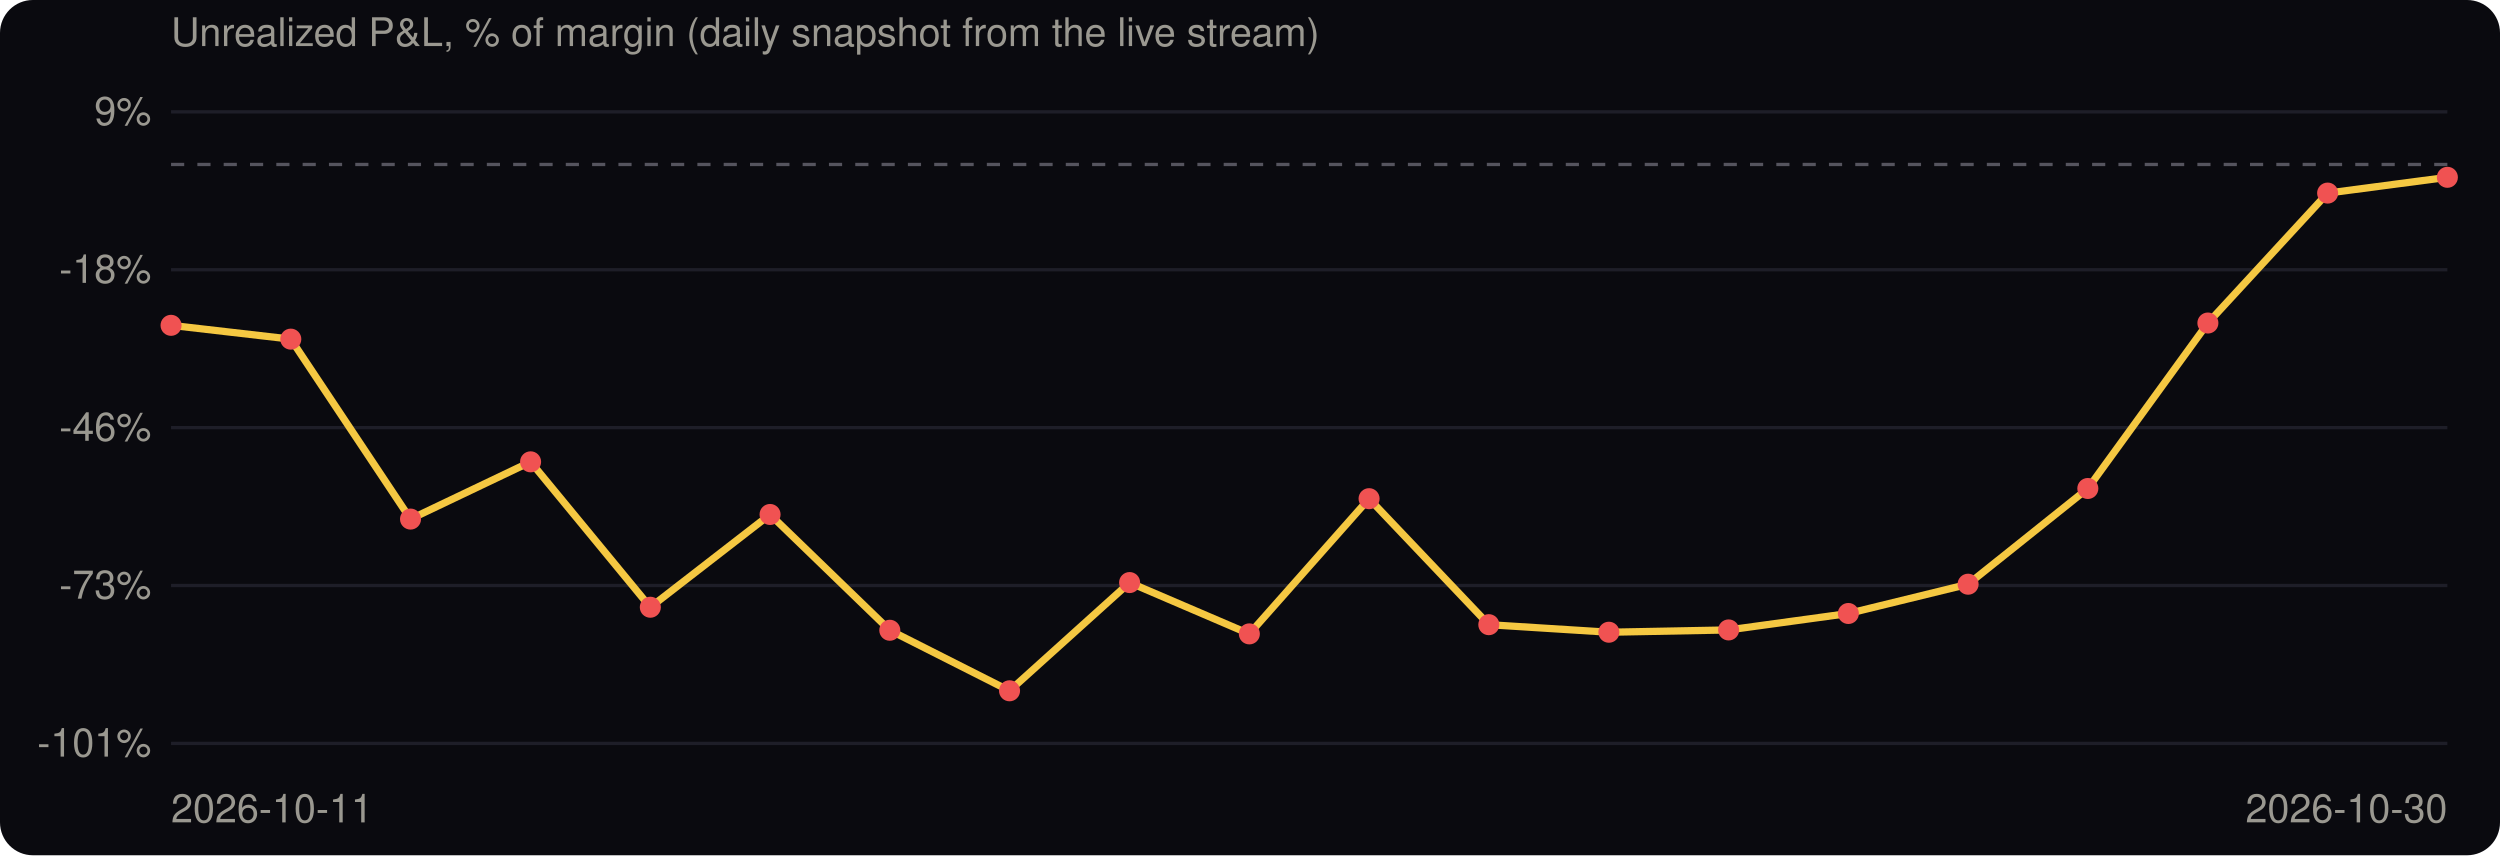
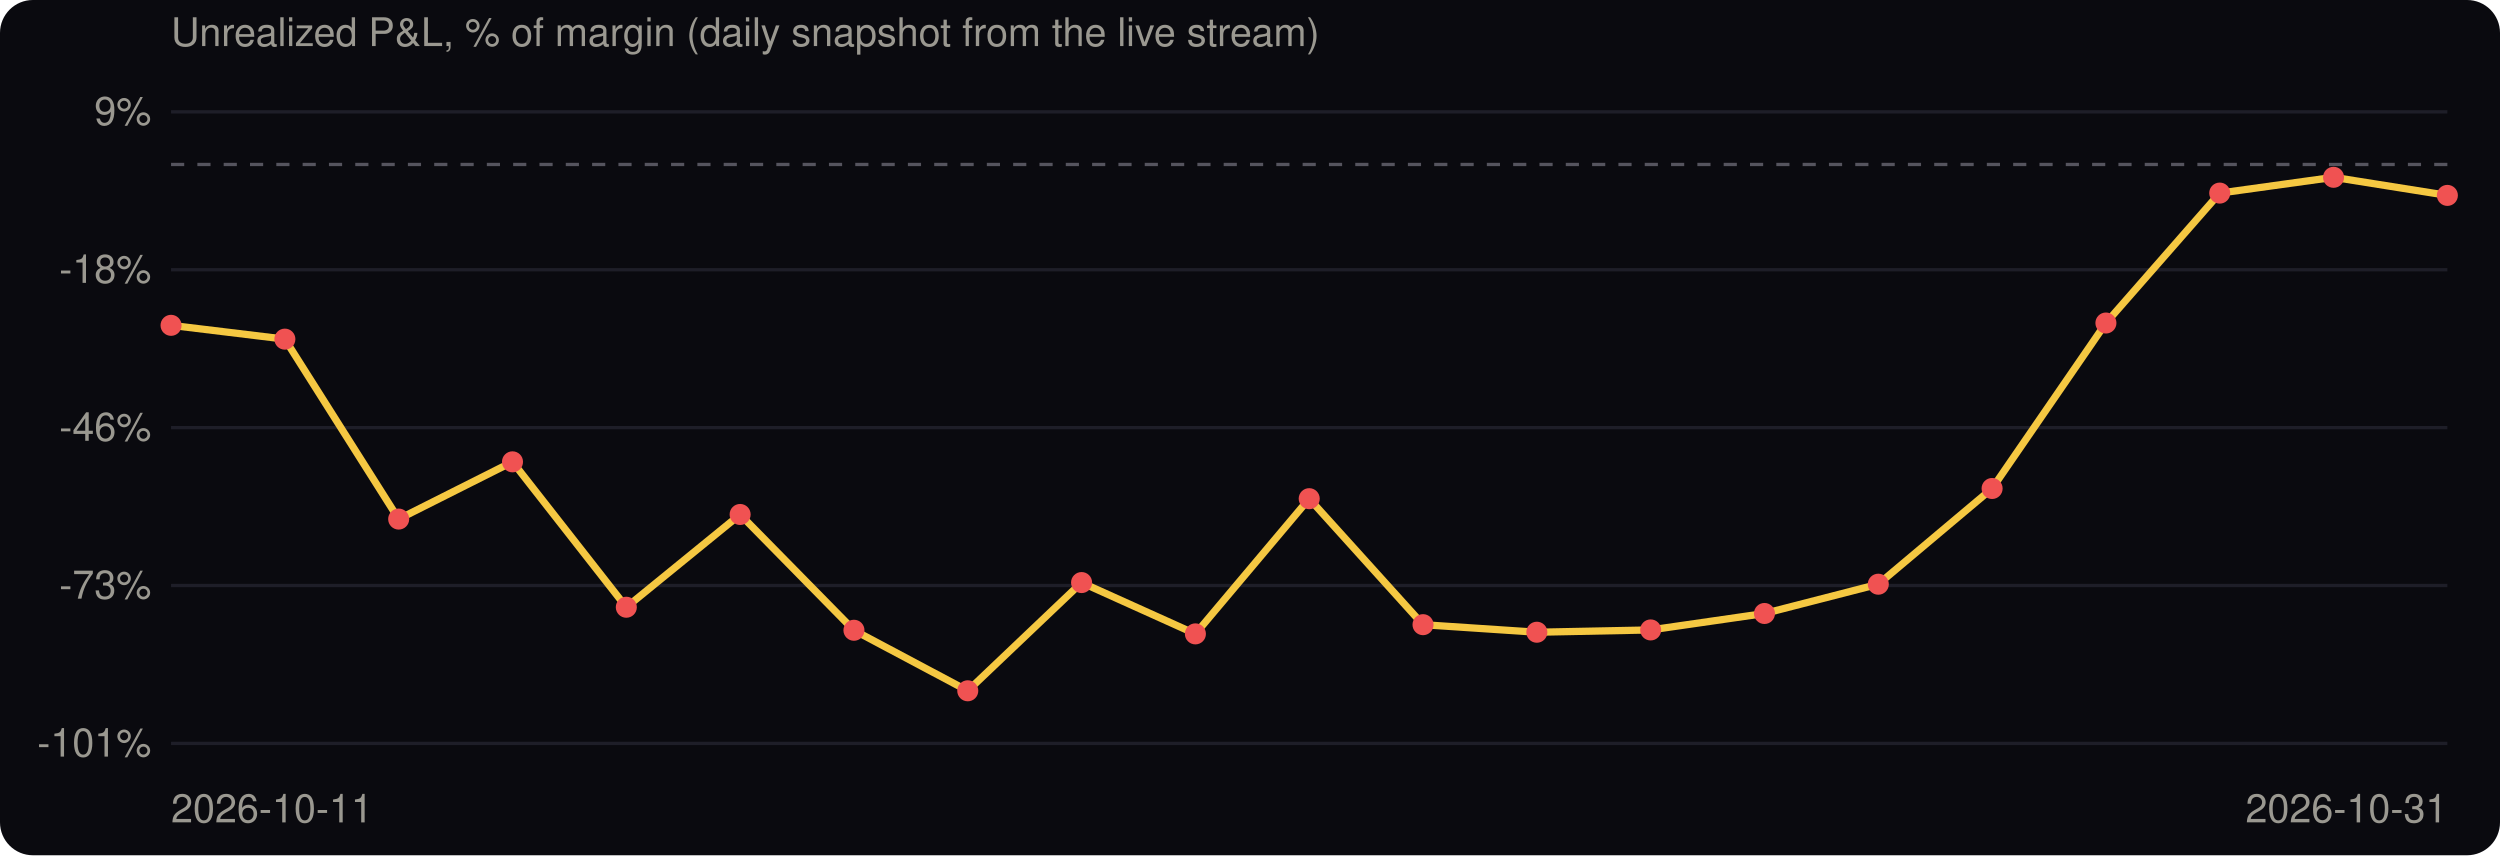
<svg xmlns="http://www.w3.org/2000/svg" viewBox="0 0 760 260" width="760" height="260" font-family="Helvetica, Arial, sans-serif" font-size="12">
  <rect width="760" height="260" rx="10" fill="#0A0A0F" />
  <text x="52" y="14" fill="#9A9890">Unrealized P&amp;L, % of margin (daily snapshot from the live stream)</text>
  <line x1="52" x2="744" y1="226.0" y2="226.0" stroke="#1E1E28" />
  <text x="46" y="230.0" fill="#9A9890" text-anchor="end">-101%</text>
  <line x1="52" x2="744" y1="178.0" y2="178.0" stroke="#1E1E28" />
  <text x="46" y="182.0" fill="#9A9890" text-anchor="end">-73%</text>
  <line x1="52" x2="744" y1="130.0" y2="130.0" stroke="#1E1E28" />
  <text x="46" y="134.0" fill="#9A9890" text-anchor="end">-46%</text>
  <line x1="52" x2="744" y1="82.0" y2="82.0" stroke="#1E1E28" />
  <text x="46" y="86.0" fill="#9A9890" text-anchor="end">-18%</text>
  <line x1="52" x2="744" y1="34.0" y2="34.0" stroke="#1E1E28" />
  <text x="46" y="38.0" fill="#9A9890" text-anchor="end">9%</text>
  <line x1="52" x2="744" y1="50.0" y2="50.0" stroke="#55545E" stroke-dasharray="4 4" />
-   <path d="M52.0,98.9 L88.4,103.1 L124.8,157.8 L161.3,140.4 L197.7,184.6 L234.1,156.4 L270.5,191.6 L306.9,210.0 L343.4,177.1 L379.8,192.7 L416.2,151.6 L452.6,189.9 L489.1,192.2 L525.5,191.5 L561.9,186.5 L598.3,177.6 L634.7,148.5 L671.2,98.2 L707.6,58.7 L744.0,53.9" fill="none" stroke="#F5C842" stroke-width="2.2" />
+   <path d="M52.0,98.9 L86.6,103.1 L121.2,157.8 L155.8,140.4 L190.4,184.6 L225.0,156.4 L259.6,191.6 L294.2,210.0 L328.8,177.1 L363.4,192.7 L398.0,151.6 L432.6,189.9 L467.2,192.2 L501.8,191.5 L536.4,186.5 L571.0,177.6 L605.6,148.5 L640.2,98.2 L674.8,58.7 L709.4,53.9 L744.0,59.4" fill="none" stroke="#F5C842" stroke-width="2.2" />
  <circle cx="52.0" cy="98.9" r="3.2" fill="#f05252" />
-   <circle cx="88.4" cy="103.1" r="3.2" fill="#f05252" />
-   <circle cx="124.8" cy="157.8" r="3.2" fill="#f05252" />
-   <circle cx="161.3" cy="140.4" r="3.2" fill="#f05252" />
-   <circle cx="197.7" cy="184.6" r="3.2" fill="#f05252" />
-   <circle cx="234.1" cy="156.4" r="3.2" fill="#f05252" />
-   <circle cx="270.5" cy="191.6" r="3.2" fill="#f05252" />
-   <circle cx="306.9" cy="210.0" r="3.2" fill="#f05252" />
-   <circle cx="343.4" cy="177.1" r="3.2" fill="#f05252" />
-   <circle cx="379.8" cy="192.7" r="3.2" fill="#f05252" />
-   <circle cx="416.2" cy="151.6" r="3.2" fill="#f05252" />
-   <circle cx="452.6" cy="189.9" r="3.2" fill="#f05252" />
-   <circle cx="489.1" cy="192.2" r="3.2" fill="#f05252" />
-   <circle cx="525.5" cy="191.5" r="3.2" fill="#f05252" />
-   <circle cx="561.9" cy="186.5" r="3.2" fill="#f05252" />
-   <circle cx="598.3" cy="177.6" r="3.2" fill="#f05252" />
-   <circle cx="634.7" cy="148.5" r="3.2" fill="#f05252" />
-   <circle cx="671.2" cy="98.2" r="3.2" fill="#f05252" />
-   <circle cx="707.6" cy="58.7" r="3.2" fill="#f05252" />
-   <circle cx="744.0" cy="53.9" r="3.2" fill="#f05252" />
+   <circle cx="86.6" cy="103.1" r="3.2" fill="#f05252" />
+   <circle cx="121.2" cy="157.8" r="3.2" fill="#f05252" />
+   <circle cx="155.8" cy="140.4" r="3.2" fill="#f05252" />
+   <circle cx="190.4" cy="184.6" r="3.2" fill="#f05252" />
+   <circle cx="225.0" cy="156.4" r="3.2" fill="#f05252" />
+   <circle cx="259.6" cy="191.6" r="3.2" fill="#f05252" />
+   <circle cx="294.2" cy="210.0" r="3.2" fill="#f05252" />
+   <circle cx="328.8" cy="177.1" r="3.2" fill="#f05252" />
+   <circle cx="363.4" cy="192.7" r="3.2" fill="#f05252" />
+   <circle cx="398.0" cy="151.6" r="3.2" fill="#f05252" />
+   <circle cx="432.6" cy="189.9" r="3.2" fill="#f05252" />
+   <circle cx="467.2" cy="192.2" r="3.2" fill="#f05252" />
+   <circle cx="501.8" cy="191.5" r="3.2" fill="#f05252" />
+   <circle cx="536.4" cy="186.5" r="3.2" fill="#f05252" />
+   <circle cx="571.0" cy="177.6" r="3.2" fill="#f05252" />
+   <circle cx="605.6" cy="148.5" r="3.2" fill="#f05252" />
+   <circle cx="640.2" cy="98.2" r="3.2" fill="#f05252" />
+   <circle cx="674.8" cy="58.7" r="3.2" fill="#f05252" />
+   <circle cx="709.4" cy="53.9" r="3.2" fill="#f05252" />
+   <circle cx="744.0" cy="59.4" r="3.2" fill="#f05252" />
  <text x="52" y="250" fill="#9A9890">2026-10-11</text>
-   <text x="744" y="250" fill="#9A9890" text-anchor="end">2026-10-30</text>
+   <text x="744" y="250" fill="#9A9890" text-anchor="end">2026-10-31</text>
</svg>
